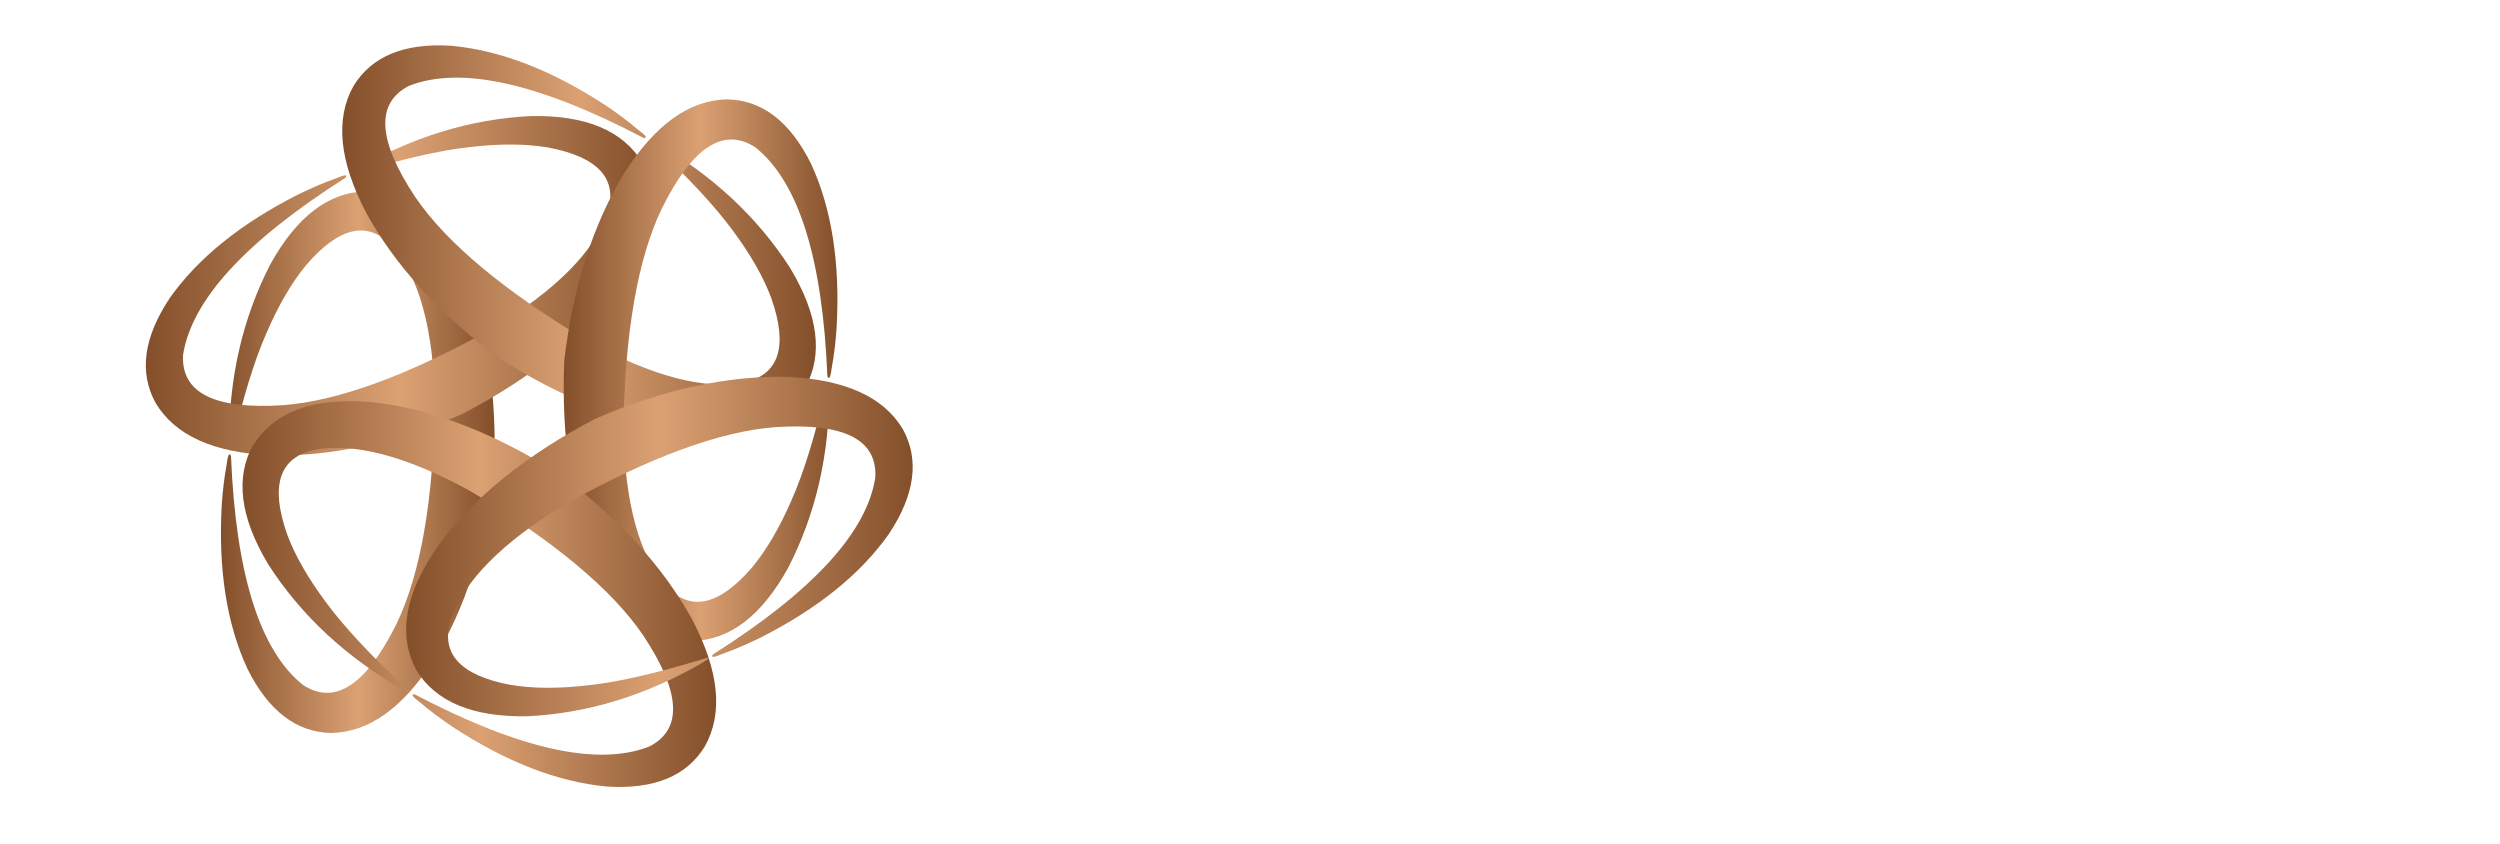
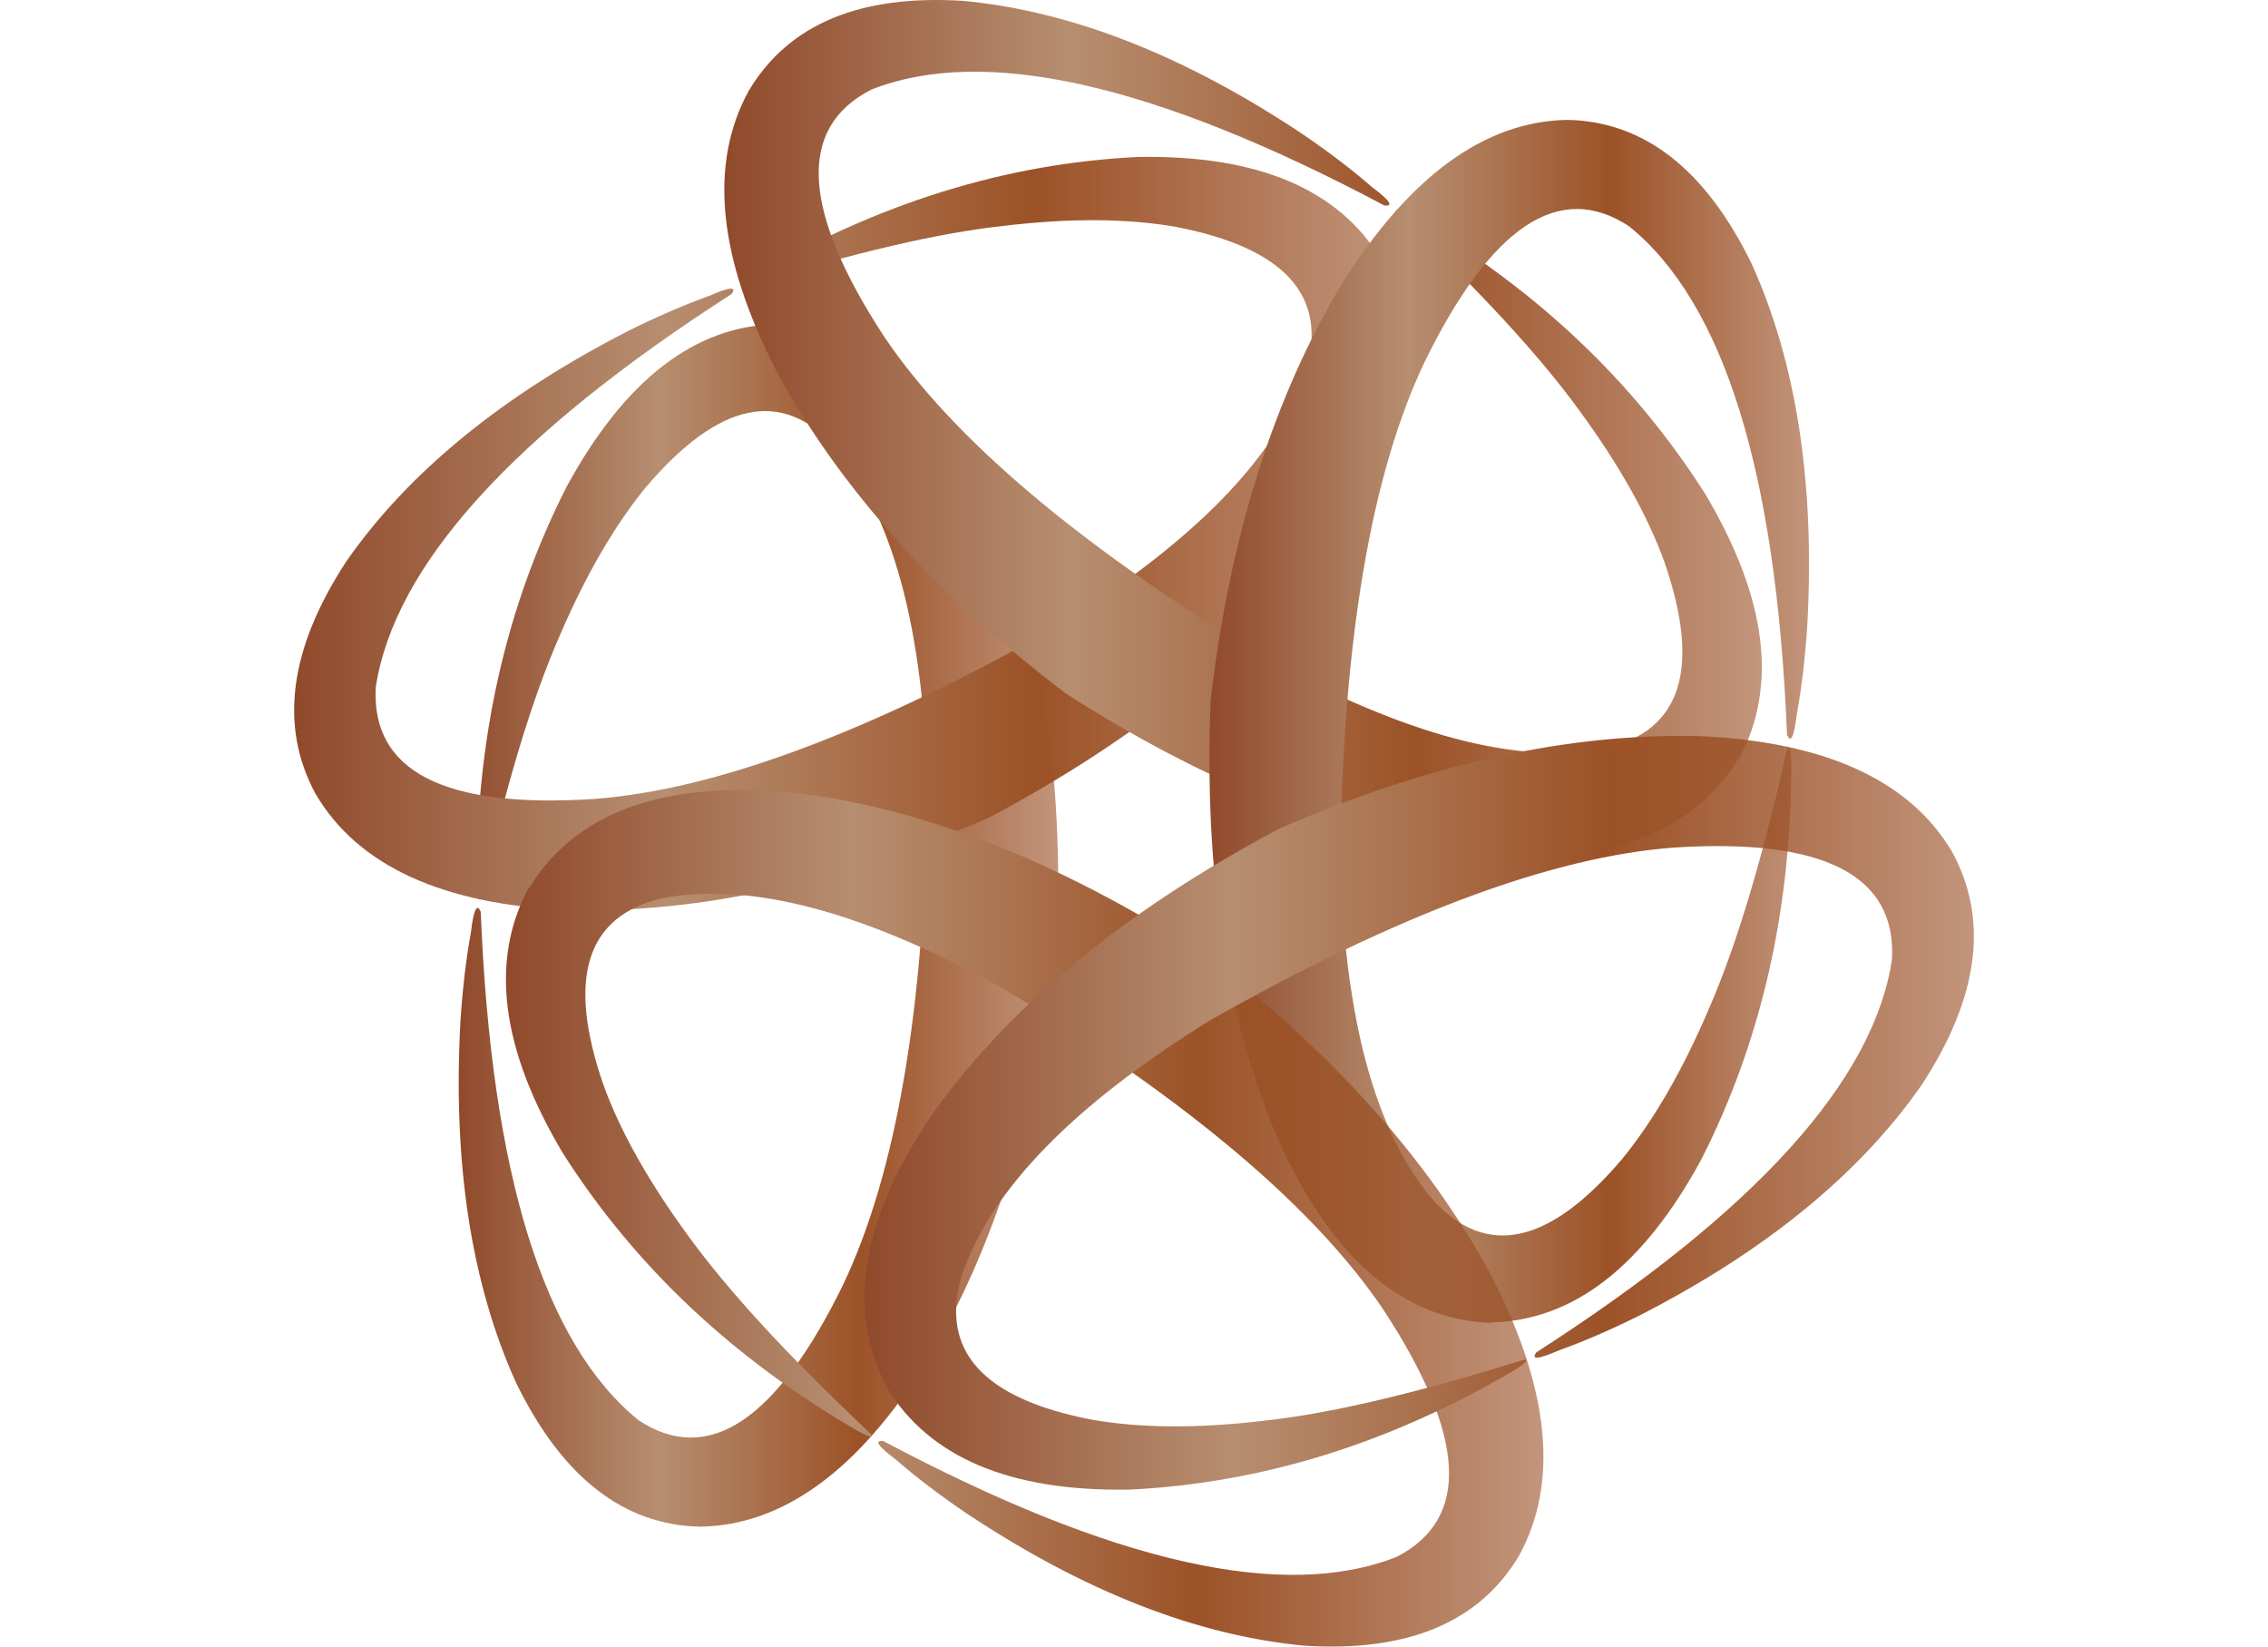
- <svg xmlns="http://www.w3.org/2000/svg" viewBox="0 0 332 112">
-   <defs id="SvgjsDefs2509">
-     <linearGradient id="SvgjsLinearGradient2514">
-       <stop id="SvgjsStop2515" stop-color="#834f2a" offset="0" />
-       <stop id="SvgjsStop2516" stop-color="#dba173" offset="0.5" />
-       <stop id="SvgjsStop2517" stop-color=" #834F2A" offset="1" />
+ <svg xmlns="http://www.w3.org/2000/svg" width="124" height="90" viewBox="0 0 150 147" fill="none">
+   <path d="M43.03 28.944C35.745 29.111 29.518 33.945 24.348 43.423C18.92 54.092 16.241 65.951 16.288 79.001C16.382 80.573 16.546 80.716 16.805 79.454C18.99 69.856 21.27 62.355 23.643 56.925C25.969 51.472 28.554 46.995 31.374 43.542C37.86 35.898 43.476 34.659 48.246 39.827C53.463 45.923 56.236 56.211 56.565 70.642C56.283 90.051 53.769 104.72 49.022 114.698C43.077 126.843 36.967 130.892 30.763 126.796C22.303 119.961 17.604 104.815 16.664 81.406C16.335 80.597 16.029 81.192 15.794 83.192C15.348 85.621 15.042 88.288 14.854 91.122C14.149 103.839 15.818 114.627 19.836 123.486C23.948 131.892 29.424 136.155 36.262 136.297C43.641 136.178 50.361 131.297 56.447 121.604C62.51 111.483 66.411 99.148 68.126 84.55C68.761 69.023 66.693 55.806 61.946 44.899C57.153 34.517 50.878 29.182 43.147 28.896" fill="url(#paint0_linear_3_46)" />
+   <path d="M97.077 23.181C93.294 16.894 86.056 13.822 75.364 14.013C63.544 14.584 52.053 18.156 40.915 24.729C39.622 25.586 39.575 25.824 40.774 25.419C50.079 22.538 57.623 20.776 63.427 20.157C69.254 19.466 74.354 19.49 78.725 20.252C88.5 22.133 92.377 26.444 90.333 33.207C87.725 40.827 80.323 48.4 68.15 55.925C51.419 65.379 37.625 70.523 26.745 71.333C13.374 72.19 6.888 68.856 7.288 61.355C8.956 50.496 19.531 38.803 39.058 26.253C39.575 25.562 38.917 25.61 37.108 26.396C34.805 27.229 32.385 28.277 29.847 29.539C18.638 35.279 10.225 42.137 4.679 50.091C-0.444 57.902 -1.36 64.856 1.93 70.904C5.713 77.31 13.256 80.763 24.583 81.263C36.262 81.525 48.763 78.787 62.087 72.976C75.67 65.76 85.939 57.354 92.871 47.733C99.357 38.327 100.767 30.159 97.148 23.229" fill="url(#paint1_linear_3_46)" />
+   <path d="M129.036 67.737C132.514 61.26 131.527 53.377 126.005 44.09C119.589 33.993 110.801 25.705 99.615 19.228C98.229 18.514 98.017 18.585 98.957 19.442C106.077 26.158 111.341 31.921 114.796 36.684C118.297 41.47 120.835 45.947 122.362 50.162C125.652 59.688 123.89 65.237 117.098 66.808C109.273 68.332 99.122 65.618 86.597 58.712C70.171 48.757 58.868 39.208 52.711 30.087C45.309 18.776 44.91 11.417 51.513 8.012C61.594 4.011 76.868 7.464 97.359 18.347C98.205 18.442 97.853 17.894 96.255 16.704C94.398 15.084 92.284 13.489 89.934 11.893C79.43 4.916 69.372 0.986 59.784 0.081C50.549 -0.514 44.157 2.153 40.609 8.083C37.014 14.608 37.836 22.967 43.077 33.135C48.693 43.518 57.294 53.115 68.902 61.903C81.85 70.214 94.187 75.024 105.866 76.286C117.145 77.263 124.853 74.429 128.942 67.785" fill="url(#paint2_linear_3_46)" />
+   <path d="M106.947 118.056C114.232 117.889 120.459 113.055 125.629 103.577C131.057 92.908 133.736 81.049 133.689 67.999C133.595 66.427 133.43 66.284 133.172 67.546C130.986 77.144 128.707 84.645 126.334 90.075C124.007 95.528 121.422 100.005 118.602 103.458C112.117 111.102 106.5 112.341 101.73 107.173C96.513 101.077 93.74 90.789 93.412 76.358C93.694 56.949 96.208 42.28 100.955 32.302C106.9 20.157 113.01 16.108 119.213 20.204C127.673 27.039 132.373 42.185 133.313 65.594C133.642 66.403 133.947 65.808 134.182 63.808C134.629 61.379 134.934 58.712 135.122 55.878C135.827 43.161 134.159 32.373 130.14 23.514C126.028 15.108 120.553 10.845 113.715 10.703C106.336 10.822 99.615 15.704 93.529 25.396C87.466 35.517 83.565 47.852 81.85 62.45C81.216 77.977 83.283 91.194 88.03 102.101C92.824 112.483 99.098 117.818 106.829 118.104" fill="url(#paint3_linear_3_46)" />
+   <path d="M20.941 79.263C17.463 85.74 18.45 93.623 23.972 102.91C30.387 113.007 39.176 121.295 50.361 127.772C51.748 128.486 51.959 128.415 51.019 127.558C43.899 120.842 38.635 115.079 35.181 110.316C31.68 105.53 29.142 101.053 27.614 96.838C24.324 87.312 26.087 81.763 32.878 80.192C40.703 78.668 50.855 81.382 63.38 88.288C79.806 98.243 91.109 107.792 97.265 116.913C104.668 128.225 105.067 135.583 98.464 138.988C88.383 142.989 73.108 139.536 52.617 128.653C51.771 128.558 52.124 129.106 53.722 130.296C55.578 131.916 57.693 133.511 60.043 135.107C70.547 142.084 80.605 146.014 90.192 146.919C99.427 147.514 105.819 144.847 109.367 138.917C112.963 132.392 112.14 124.033 106.9 113.865C101.284 103.482 92.683 93.885 81.075 85.097C68.127 76.786 55.79 71.976 44.111 70.714C32.831 69.737 25.123 72.571 21.035 79.215" fill="url(#paint4_linear_3_46)" />
+   <path d="M52.899 123.819C56.683 130.106 63.92 133.178 74.612 132.987C86.432 132.416 97.923 128.844 109.062 122.271C110.354 121.414 110.401 121.176 109.203 121.58C99.897 124.462 92.354 126.224 86.55 126.843C80.722 127.534 75.623 127.51 71.252 126.748C61.476 124.867 57.599 120.556 59.643 113.793C62.252 106.173 69.654 98.6 81.826 91.075C98.558 81.621 112.352 76.477 123.232 75.667C136.603 74.81 143.088 78.144 142.689 85.645C141.068 96.481 130.493 108.173 110.942 120.723C110.425 121.414 111.083 121.366 112.892 120.58C115.195 119.747 117.616 118.699 120.153 117.437C131.362 111.698 139.775 104.839 145.321 96.885C150.444 89.074 151.36 82.121 148.07 76.072C144.287 69.666 136.744 66.213 125.441 65.713C113.762 65.451 101.26 68.189 87.936 74C74.354 81.216 64.085 89.622 57.153 99.243C50.667 108.649 49.257 116.818 52.876 123.748" fill="url(#paint5_linear_3_46)" />
+   <defs>
+     <linearGradient id="paint0_linear_3_46" x1="14.697" y1="28.896" x2="68.238" y2="28.896" gradientUnits="userSpaceOnUse">
+       <stop stop-color="#904A2B" />
+       <stop offset="0.333" stop-color="#B78E70" />
+       <stop offset="0.667" stop-color="#9C5227" />
+       <stop offset="1" stop-color="#9B5128" stop-opacity="0.61" />
    </linearGradient>
-     <linearGradient id="SvgjsLinearGradient2518">
-       <stop id="SvgjsStop2519" stop-color="#834f2a" offset="0" />
-       <stop id="SvgjsStop2520" stop-color="#dba173" offset="0.5" />
-       <stop id="SvgjsStop2521" stop-color=" #834F2A" offset="1" />
+     <linearGradient id="paint1_linear_3_46" x1="0" y1="14.004" x2="99.099" y2="14.004" gradientUnits="userSpaceOnUse">
+       <stop stop-color="#904A2B" />
+       <stop offset="0.333" stop-color="#B78E70" />
+       <stop offset="0.667" stop-color="#9C5227" />
+       <stop offset="1" stop-color="#9B5128" stop-opacity="0.61" />
+     </linearGradient>
+     <linearGradient id="paint2_linear_3_46" x1="38.415" y1="0" x2="131.064" y2="0" gradientUnits="userSpaceOnUse">
+       <stop stop-color="#904A2B" />
+       <stop offset="0.333" stop-color="#B78E70" />
+       <stop offset="0.667" stop-color="#9C5227" />
+       <stop offset="1" stop-color="#9B5128" stop-opacity="0.61" />
+     </linearGradient>
+     <linearGradient id="paint3_linear_3_46" x1="81.738" y1="10.703" x2="135.279" y2="10.703" gradientUnits="userSpaceOnUse">
+       <stop stop-color="#904A2B" />
+       <stop offset="0.333" stop-color="#B78E70" />
+       <stop offset="0.667" stop-color="#9C5227" />
+       <stop offset="1" stop-color="#9B5128" stop-opacity="0.61" />
+     </linearGradient>
+     <linearGradient id="paint4_linear_3_46" x1="18.913" y1="70.526" x2="111.562" y2="70.526" gradientUnits="userSpaceOnUse">
+       <stop stop-color="#904A2B" />
+       <stop offset="0.333" stop-color="#B78E70" />
+       <stop offset="0.667" stop-color="#9C5227" />
+       <stop offset="1" stop-color="#9B5128" stop-opacity="0.61" />
+     </linearGradient>
+     <linearGradient id="paint5_linear_3_46" x1="50.925" y1="65.696" x2="150" y2="65.696" gradientUnits="userSpaceOnUse">
+       <stop stop-color="#904A2B" />
+       <stop offset="0.333" stop-color="#B78E70" />
+       <stop offset="0.667" stop-color="#9C5227" />
+       <stop offset="1" stop-color="#9B5128" stop-opacity="0.61" />
    </linearGradient>
  </defs>
-   <g id="SvgjsG2510" featurekey="symbolFeature-0" transform="matrix(0.1595442,0,0,0.1595442,13.15954,0.1595442)" fill="url(#SvgjsLinearGradient2514)">
-     <g>
-       <rect x="-1" y="-1" style="fill: none;" />
-     </g>
-     <g>
-       <g>
-         <g>
-           <path d="M222,158.3c-31,0.7-57.5,21-79.5,60.8c-23.1,44.8-34.5,94.6-34.3,149.4c0.4,6.6,1.1,7.2,2.2,1.9     c9.3-40.3,19-71.8,29.1-94.6c9.9-22.9,20.9-41.7,32.9-56.2c27.6-32.1,51.5-37.3,71.8-15.6c22.2,25.6,34,68.8,35.4,129.4     c-1.2,81.5-11.9,143.1-32.1,185c-25.3,51-51.3,68-77.7,50.8c-36-28.7-56-92.3-60-190.6c-1.4-3.4-2.7-0.9-3.7,7.5     c-1.9,10.2-3.2,21.4-4,33.3c-3,53.4,4.1,98.7,21.2,135.9c17.5,35.3,40.8,53.2,69.9,53.8c31.4-0.5,60-21,85.9-61.7     c25.8-42.5,42.4-94.3,49.7-155.6c2.7-65.2-6.1-120.7-26.3-166.5c-20.4-43.6-47.1-66-80-67.2" />
-         </g>
-         <g>
-           <path d="M452,134.1c-16.1-26.4-46.9-39.3-92.4-38.5c-50.3,2.4-99.2,17.4-146.6,45c-5.5,3.6-5.7,4.6-0.6,2.9     c39.6-12.1,71.7-19.5,96.4-22.1c24.8-2.9,46.5-2.8,65.1,0.4c41.6,7.9,58.1,26,49.4,54.4c-11.1,32-42.6,63.8-94.4,95.4     c-71.2,39.7-129.9,61.3-176.2,64.7c-56.9,3.6-84.5-10.4-82.8-41.9C77,248.8,122,199.7,205.1,147c2.2-2.9-0.6-2.7-8.3,0.6     c-9.8,3.5-20.1,7.9-30.9,13.2c-47.7,24.1-83.5,52.9-107.1,86.3c-21.8,32.8-25.7,62-11.7,87.4c16.1,26.9,48.2,41.4,96.4,43.5     c49.7,1.1,102.9-10.4,159.6-34.8c57.8-30.3,101.5-65.6,131-106c27.6-39.5,33.6-73.8,18.2-102.9" />
-         </g>
-         <g>
-           <path d="M588,321.2c14.8-27.2,10.6-60.3-12.9-99.3c-27.3-42.4-64.7-77.2-112.3-104.4c-5.9-3-6.8-2.7-2.8,0.9     c30.3,28.2,52.7,52.4,67.4,72.4c14.9,20.1,25.7,38.9,32.2,56.6c14,40,6.5,63.3-22.4,69.9c-33.3,6.4-76.5-5-129.8-34     c-69.9-41.8-118-81.9-144.2-120.2c-31.5-47.5-33.2-78.4-5.1-92.7c42.9-16.8,107.9-2.3,195.1,43.4c3.6,0.4,2.1-1.9-4.7-6.9     c-7.9-6.8-16.9-13.5-26.9-20.2c-44.7-29.3-87.5-45.8-128.3-49.6c-39.3-2.5-66.5,8.7-81.6,33.6c-15.3,27.4-11.8,62.5,10.5,105.2     c23.9,43.6,60.5,83.9,109.9,120.8c55.1,34.9,107.6,55.1,157.3,60.4c48,4.1,80.8-7.8,98.2-35.7" />
-         </g>
-         <g>
-           <path d="M494,532.5c31-0.7,57.5-21,79.5-60.8c23.1-44.8,34.5-94.6,34.3-149.4c-0.4-6.6-1.1-7.2-2.2-1.9     c-9.3,40.3-19,71.8-29.1,94.6c-9.9,22.9-20.9,41.7-32.9,56.2c-27.6,32.1-51.5,37.3-71.8,15.6c-22.2-25.6-34-68.8-35.4-129.4     c1.2-81.5,11.9-143.1,32.1-185c25.3-51,51.3-68,77.7-50.8c36,28.7,56,92.3,60,190.6c1.4,3.4,2.7,0.9,3.7-7.5     c1.9-10.2,3.2-21.4,4-33.3c3-53.4-4.1-98.7-21.2-135.9c-17.5-35.3-40.8-53.2-69.9-53.8c-31.4,0.5-60,21-85.9,61.7     c-25.8,42.5-42.4,94.3-49.7,155.6c-2.7,65.2,6.1,120.7,26.3,166.5c20.4,43.6,47.1,66,80,67.2" />
-         </g>
-         <g>
-           <path d="M128,369.6c-14.8,27.2-10.6,60.3,12.9,99.3c27.3,42.4,64.7,77.2,112.3,104.4c5.9,3,6.8,2.7,2.8-0.9     c-30.3-28.2-52.7-52.4-67.4-72.4c-14.9-20.1-25.7-38.9-32.2-56.6c-14-40-6.5-63.3,22.4-69.9c33.3-6.4,76.5,5,129.8,34     c69.9,41.8,118,81.9,144.2,120.2c31.5,47.5,33.2,78.4,5.1,92.7c-42.9,16.8-107.9,2.3-195.1-43.4c-3.6-0.4-2.1,1.9,4.7,6.9     c7.9,6.8,16.9,13.5,26.9,20.2c44.7,29.3,87.5,45.8,128.3,49.6c39.3,2.5,66.5-8.7,81.6-33.6c15.3-27.4,11.8-62.5-10.5-105.2     c-23.9-43.6-60.5-83.9-109.9-120.8c-55.1-34.9-107.6-55.1-157.3-60.4c-48-4.1-80.8,7.8-98.2,35.7" />
-         </g>
-         <g>
-           <path d="M264,556.7c16.1,26.4,46.9,39.3,92.4,38.5c50.3-2.4,99.2-17.4,146.6-45c5.5-3.6,5.7-4.6,0.6-2.9     c-39.6,12.1-71.7,19.5-96.4,22.1c-24.8,2.9-46.5,2.8-65.1-0.4c-41.6-7.9-58.1-26-49.4-54.4c11.1-32,42.6-63.8,94.4-95.4     c71.2-39.7,129.9-61.3,176.2-64.7c56.9-3.6,84.5,10.4,82.8,41.9c-6.9,45.5-51.9,94.6-135.1,147.3c-2.2,2.9,0.6,2.7,8.3-0.6     c9.8-3.5,20.1-7.9,30.9-13.2c47.7-24.1,83.5-52.9,107.1-86.3c21.8-32.8,25.7-62,11.7-87.4c-16.1-26.9-48.2-41.4-96.3-43.5     c-49.7-1.1-102.9,10.4-159.6,34.8c-57.8,30.3-101.5,65.6-131,106c-27.6,39.5-33.6,73.8-18.2,102.9" />
-         </g>
-       </g>
-     </g>
-   </g>
</svg>
